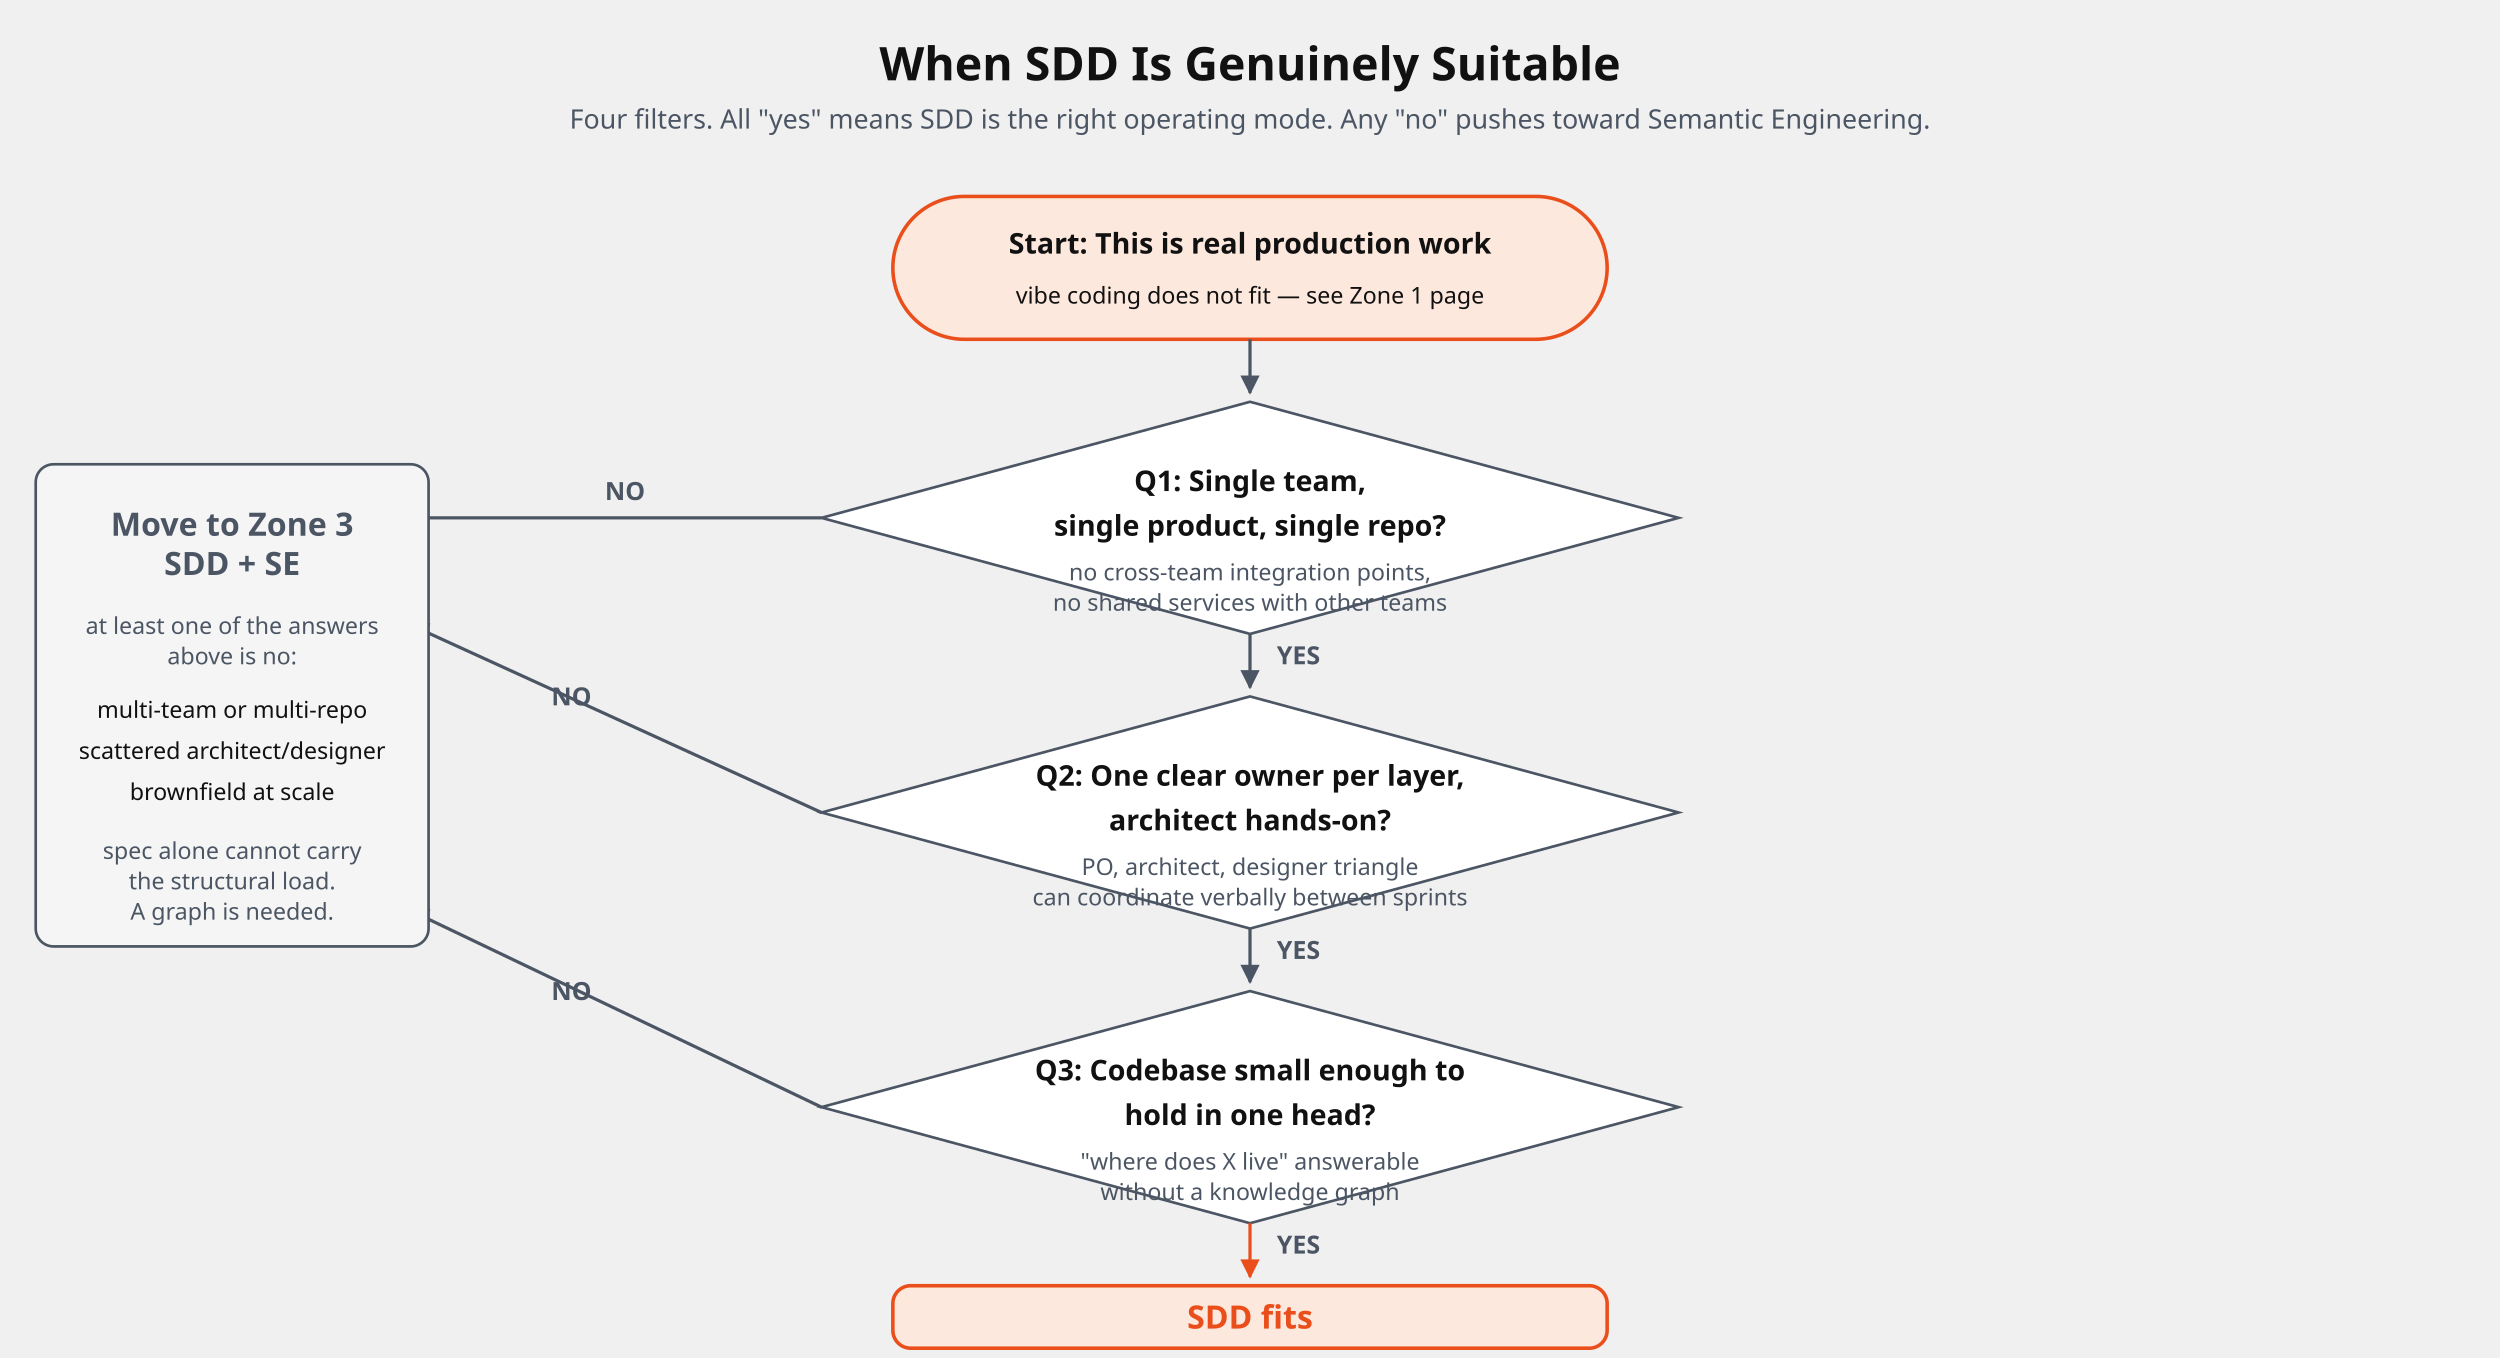
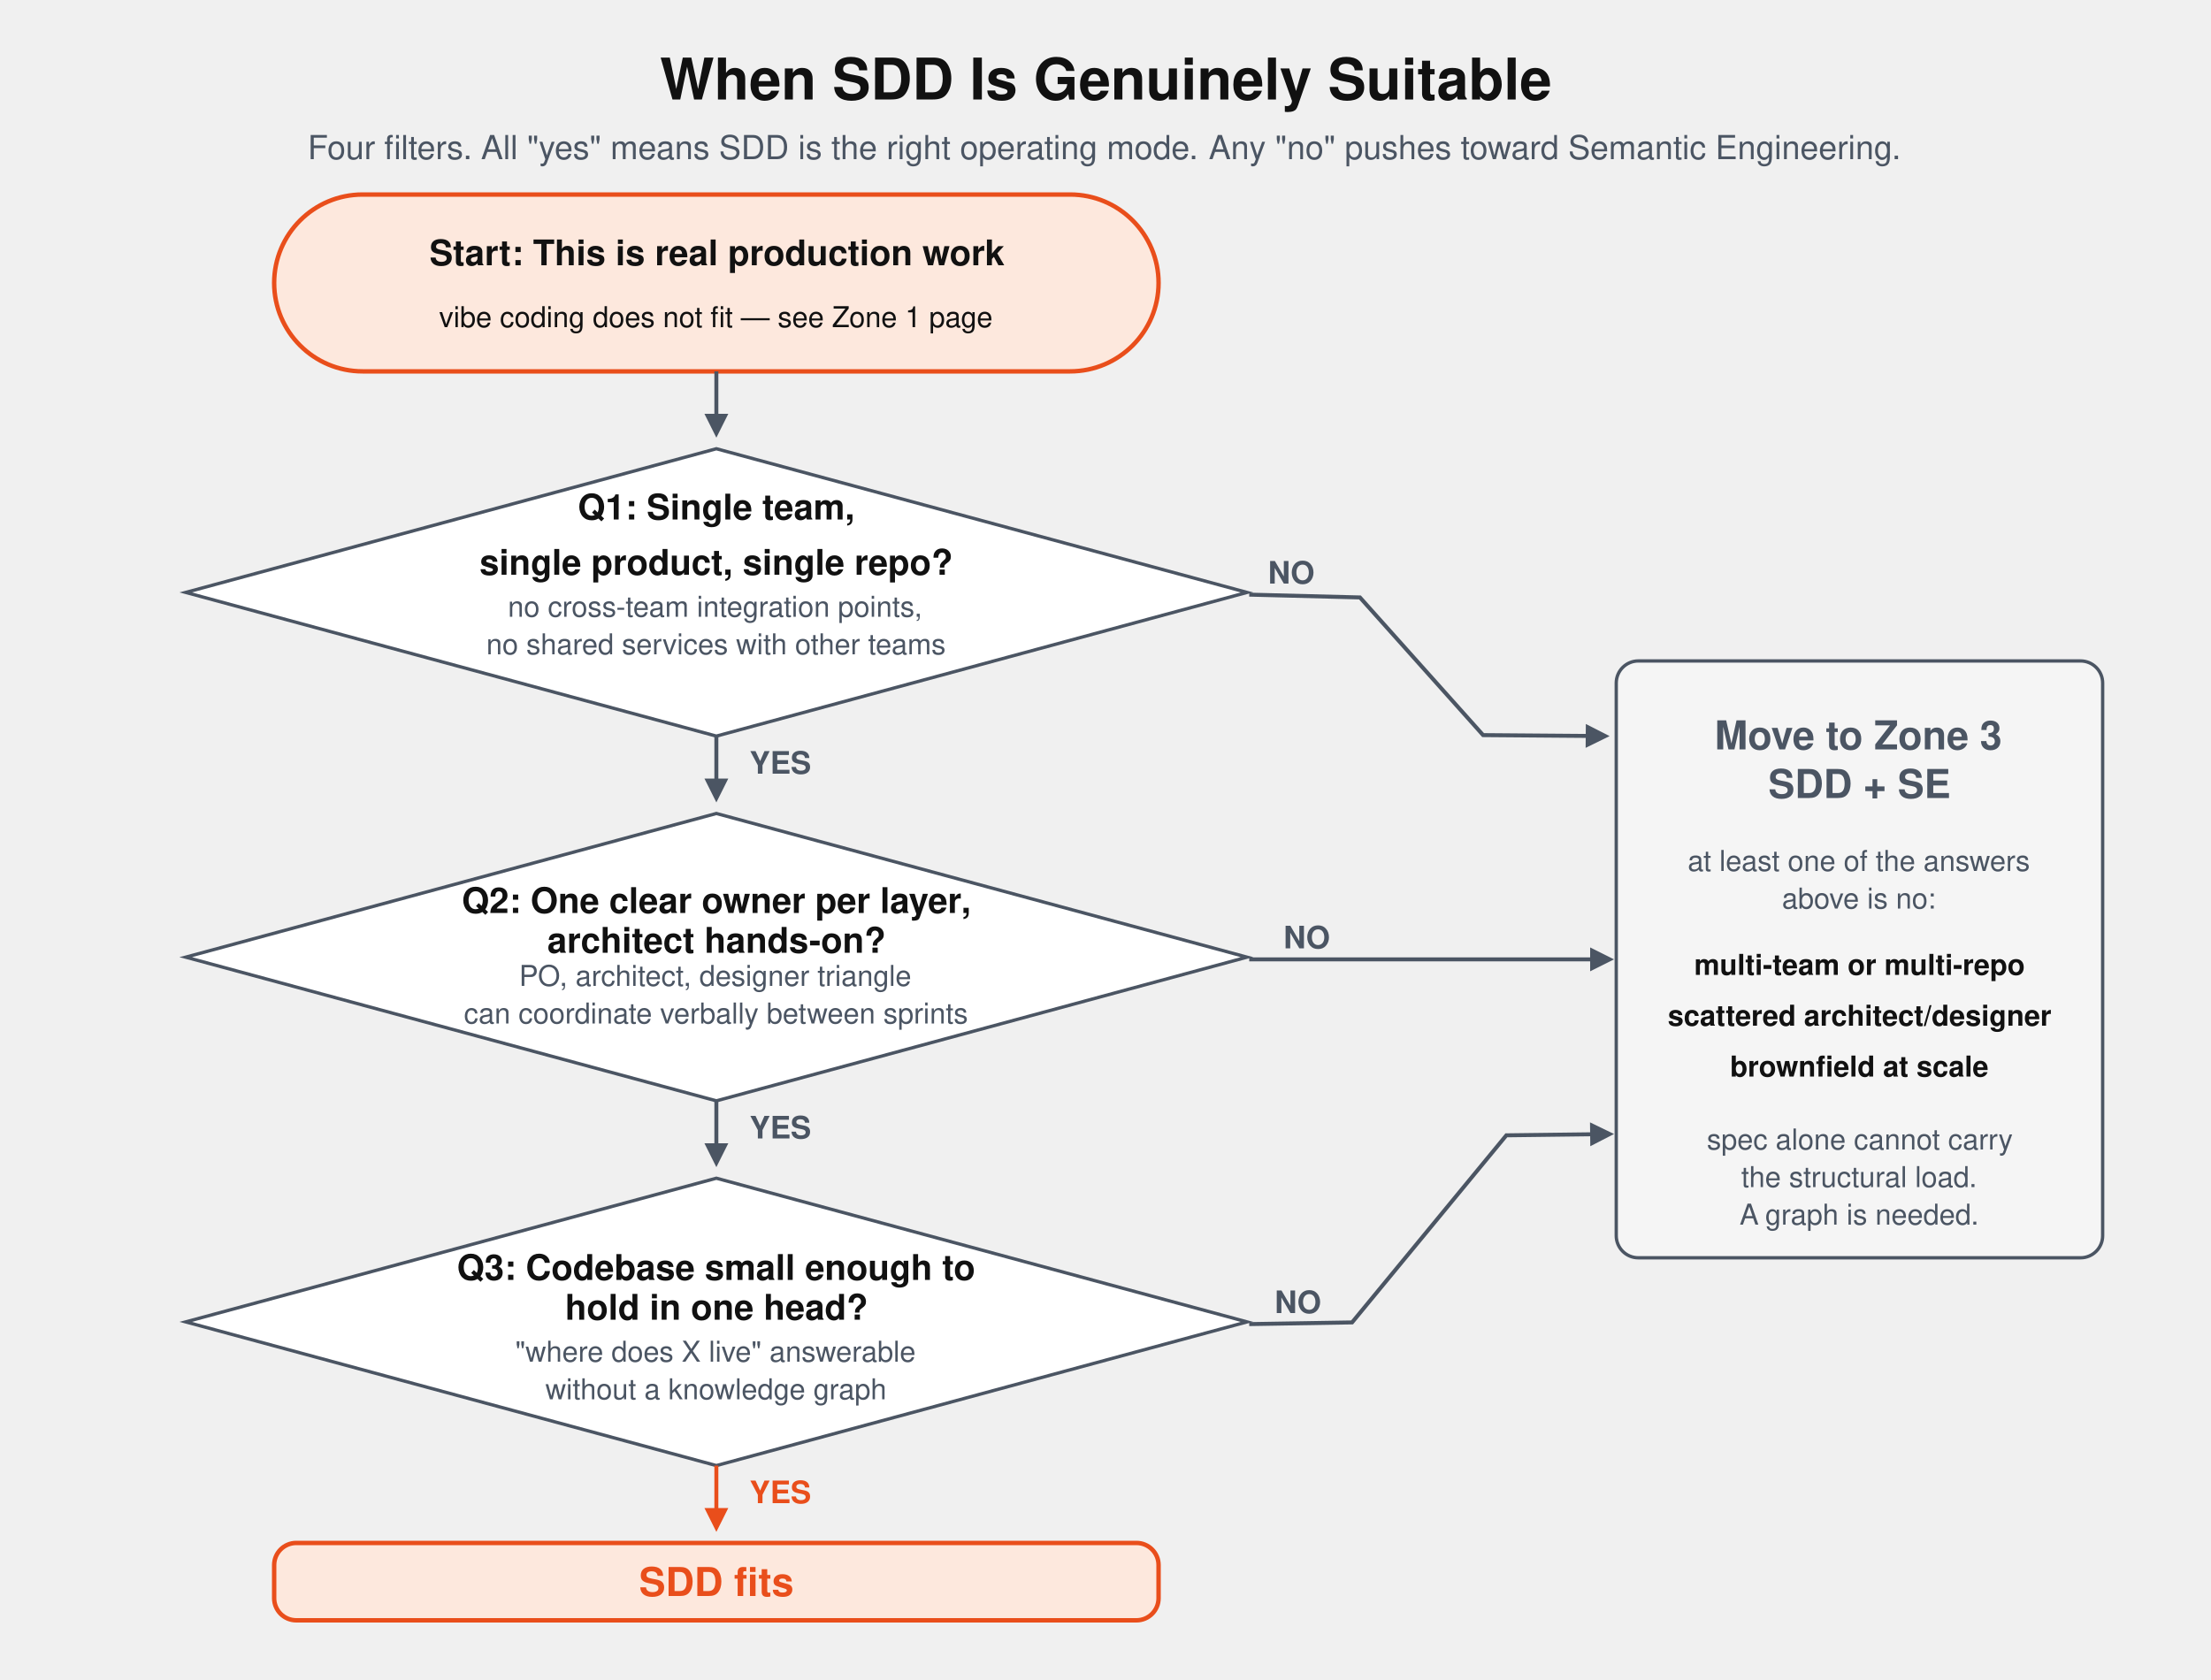
- <svg xmlns="http://www.w3.org/2000/svg" viewBox="0 0 1400 760" width="1400" height="760" preserveAspectRatio="xMidYMid meet">
-   <defs>
-     <marker id="arrow" viewBox="0 0 10 10" refX="9" refY="5" markerWidth="6" markerHeight="6" orient="auto">
-       <path d="M 0 0 L 10 5 L 0 10 z" fill="#4b5563" />
-     </marker>
-     <marker id="arrowOrange" viewBox="0 0 10 10" refX="9" refY="5" markerWidth="6" markerHeight="6" orient="auto">
-       <path d="M 0 0 L 10 5 L 0 10 z" fill="#E94E1B" />
-     </marker>
-     <style>
-       .h1 { font-family: 'Segoe UI', system-ui, sans-serif; font-size: 26px; font-weight: 600; fill: #111111; }
-       .sub { font-family: 'Segoe UI', system-ui, sans-serif; font-size: 15px; fill: #4b5563; }
-       .q { font-family: 'Segoe UI', system-ui, sans-serif; font-size: 16px; font-weight: 600; fill: #111111; }
-       .yn { font-family: 'Segoe UI', system-ui, sans-serif; font-size: 14px; font-weight: 700; fill: #4b5563; }
-       .verdict { font-family: 'Segoe UI', system-ui, sans-serif; font-size: 18px; font-weight: 700; fill: #E94E1B; }
-       .verdictGrey { font-family: 'Segoe UI', system-ui, sans-serif; font-size: 18px; font-weight: 700; fill: #4b5563; }
-       .vsub { font-family: 'Segoe UI', system-ui, sans-serif; font-size: 13px; fill: #111111; }
-       .vsubGrey { font-family: 'Segoe UI', system-ui, sans-serif; font-size: 13px; fill: #4b5563; }
-     </style>
-   </defs>
-   <text x="700" y="45" text-anchor="middle" class="h1">When SDD Is Genuinely Suitable</text>
-   <text x="700" y="72" text-anchor="middle" class="sub">Four filters. All "yes" means SDD is the right operating mode. Any "no" pushes toward Semantic Engineering.</text>
-   <rect x="500" y="110" width="400" height="80" rx="40" ry="40" fill="#FDE8DD" stroke="#E94E1B" stroke-width="2" />
-   <text x="700" y="142" text-anchor="middle" class="q">Start: This is real production work</text>
-   <text x="700" y="170" text-anchor="middle" class="vsub">vibe coding does not fit — see Zone 1 page</text>
-   <path d="M 700 190 L 700 220" stroke="#4b5563" stroke-width="1.8" fill="none" marker-end="url(#arrow)" />
-   <polygon points="700,225 940,290 700,355 460,290" fill="#ffffff" stroke="#4b5563" stroke-width="1.5" />
-   <text x="700" y="275" text-anchor="middle" class="q">Q1: Single team,</text>
-   <text x="700" y="300" text-anchor="middle" class="q">single product, single repo?</text>
-   <text x="700" y="325" text-anchor="middle" class="vsubGrey">no cross-team integration points,</text>
-   <text x="700" y="342" text-anchor="middle" class="vsubGrey">no shared services with other teams</text>
-   <path d="M 700 355 L 700 385" stroke="#4b5563" stroke-width="1.8" fill="none" marker-end="url(#arrow)" />
-   <text x="715" y="372" class="yn">YES</text>
-   <path d="M 460 290 L 230 290" stroke="#4b5563" stroke-width="1.8" fill="none" marker-end="url(#arrow)" />
-   <text x="350" y="280" text-anchor="middle" class="yn">NO</text>
-   <polygon points="700,390 940,455 700,520 460,455" fill="#ffffff" stroke="#4b5563" stroke-width="1.5" />
-   <text x="700" y="440" text-anchor="middle" class="q">Q2: One clear owner per layer,</text>
-   <text x="700" y="465" text-anchor="middle" class="q">architect hands-on?</text>
-   <text x="700" y="490" text-anchor="middle" class="vsubGrey">PO, architect, designer triangle</text>
-   <text x="700" y="507" text-anchor="middle" class="vsubGrey">can coordinate verbally between sprints</text>
-   <path d="M 700 520 L 700 550" stroke="#4b5563" stroke-width="1.8" fill="none" marker-end="url(#arrow)" />
-   <text x="715" y="537" class="yn">YES</text>
-   <path d="M 460 455 L 230 350" stroke="#4b5563" stroke-width="1.8" fill="none" marker-end="url(#arrow)" />
-   <text x="320" y="395" text-anchor="middle" class="yn">NO</text>
-   <polygon points="700,555 940,620 700,685 460,620" fill="#ffffff" stroke="#4b5563" stroke-width="1.5" />
-   <text x="700" y="605" text-anchor="middle" class="q">Q3: Codebase small enough to</text>
-   <text x="700" y="630" text-anchor="middle" class="q">hold in one head?</text>
-   <text x="700" y="655" text-anchor="middle" class="vsubGrey">"where does X live" answerable</text>
-   <text x="700" y="672" text-anchor="middle" class="vsubGrey">without a knowledge graph</text>
-   <path d="M 700 685 L 700 715" stroke="#E94E1B" stroke-width="1.8" fill="none" marker-end="url(#arrowOrange)" />
-   <text x="715" y="702" class="yn" fill="#E94E1B">YES</text>
-   <path d="M 460 620 L 230 510" stroke="#4b5563" stroke-width="1.8" fill="none" marker-end="url(#arrow)" />
-   <text x="320" y="560" text-anchor="middle" class="yn">NO</text>
-   <rect x="500" y="720" width="400" height="35" rx="10" ry="10" fill="#FDE8DD" stroke="#E94E1B" stroke-width="2" />
-   <text x="700" y="744" text-anchor="middle" class="verdict">SDD fits</text>
-   <rect x="20" y="260" width="220" height="270" rx="10" ry="10" fill="#f5f5f5" stroke="#4b5563" stroke-width="1.5" />
-   <text x="130" y="300" text-anchor="middle" class="verdictGrey">Move to Zone 3</text>
-   <text x="130" y="322" text-anchor="middle" class="verdictGrey">SDD + SE</text>
-   <text x="130" y="355" text-anchor="middle" class="vsubGrey">at least one of the answers</text>
-   <text x="130" y="372" text-anchor="middle" class="vsubGrey">above is no:</text>
-   <text x="130" y="402" text-anchor="middle" class="vsub">multi-team or multi-repo</text>
-   <text x="130" y="425" text-anchor="middle" class="vsub">scattered architect/designer</text>
-   <text x="130" y="448" text-anchor="middle" class="vsub">brownfield at scale</text>
-   <text x="130" y="481" text-anchor="middle" class="vsubGrey">spec alone cannot carry</text>
-   <text x="130" y="498" text-anchor="middle" class="vsubGrey">the structural load.</text>
-   <text x="130" y="515" text-anchor="middle" class="vsubGrey">A graph is needed.</text>
+ <svg xmlns="http://www.w3.org/2000/svg" width="1000px" height="760px" version="1.1" xml:space="preserve" style="fill-rule:evenodd;clip-rule:evenodd;">
+   <g transform="matrix(1,0,0,1,500,45)">
+     <text x="-201.532px" y="0px" style="font-family:'Helvetica-Bold', 'Helvetica';font-weight:700;font-size:26px;fill:rgb(17,17,17);">When SDD Is Genuinely Suitable</text>
+   </g>
+   <g transform="matrix(1,0,0,1,500,72)">
+     <g transform="matrix(15,0,0,15,-325.8252,0)">
+         </g>
+     <g transform="matrix(15,0,0,15,-321.6577,0)">
+         </g>
+     <text x="-360.835px" y="0px" style="font-family:'Helvetica';font-size:15px;fill:rgb(75,85,99);">Four ﬁlters. <tspan x="-282.473px -272.468px " y="0px 0px ">Al</tspan>l "yes" means SDD is the right operating mode. <tspan x="46.67px 56.675px " y="0px 0px ">An</tspan>y "no" pushes toward Semantic Engineering.</text>
+   </g>
+   <g transform="matrix(1,0,0,1,-376,-22)">
+     <path d="M900,150C900,172.077 882.077,190 860,190L540,190C517.923,190 500,172.077 500,150C500,127.923 517.923,110 540,110L860,110C882.077,110 900,127.923 900,150Z" style="fill:rgb(253,232,221);stroke:rgb(233,78,27);stroke-width:2px;" />
+   </g>
+   <g transform="matrix(1,0,0,1,324,120)">
+     <text x="-129.797px" y="0px" style="font-family:'Helvetica-Bold', 'Helvetica';font-weight:700;font-size:16px;fill:rgb(17,17,17);">Start: This is real production work</text>
+   </g>
+   <g transform="matrix(1,0,0,1,324,148)">
+     <g transform="matrix(13,0,0,13,-2.523193,0)">
+         </g>
+     <g transform="matrix(13,0,0,13,1.088623,0)">
+         </g>
+     <text x="-125.388px" y="0px" style="font-family:'Helvetica';font-size:13px;fill:rgb(17,17,17);">vibe coding does not ﬁt — see Zone 1 page</text>
+   </g>
+   <g transform="matrix(1,0,0,1,-376,-22)">
+     <g transform="matrix(1,-0,-0,1,376,22)">
+       <path d="M329.4,187.2L324,198L318.6,187.2L329.4,187.2Z" style="fill:rgb(75,85,99);fill-rule:nonzero;" />
+       <path d="M324,168L324,189.36" style="fill:none;fill-rule:nonzero;stroke:rgb(75,85,99);stroke-width:1.8px;" />
+     </g>
+   </g>
+   <g transform="matrix(1,0,0,1,-376,-22)">
+     <path d="M700,225L940,290L700,355L460,290L700,225Z" style="fill:white;fill-rule:nonzero;stroke:rgb(75,85,99);stroke-width:1.5px;" />
+   </g>
+   <g transform="matrix(1,0,0,1,324,235)">
+     <text x="-62.684px" y="0px" style="font-family:'Helvetica-Bold', 'Helvetica';font-weight:700;font-size:16px;fill:rgb(17,17,17);">Q1: Single team,</text>
+   </g>
+   <g transform="matrix(1,0,0,1,324,260)">
+     <text x="-107.121px" y="0px" style="font-family:'Helvetica-Bold', 'Helvetica';font-weight:700;font-size:16px;fill:rgb(17,17,17);">single product, single repo?</text>
+   </g>
+   <g transform="matrix(1,0,0,1,324,279)">
+     <text x="-94.298px" y="0px" style="font-family:'Helvetica';font-size:13px;fill:rgb(75,85,99);">no cross-team integration points,</text>
+   </g>
+   <g transform="matrix(1,0,0,1,324,296)">
+     <text x="-104.048px" y="0px" style="font-family:'Helvetica';font-size:13px;fill:rgb(75,85,99);">no shared services with other teams</text>
+   </g>
+   <g transform="matrix(1,0,0,1,-376,-22)">
+     <g transform="matrix(1,-0,-0,1,376,22)">
+       <path d="M329.4,352.2L324,363L318.6,352.2L329.4,352.2Z" style="fill:rgb(75,85,99);fill-rule:nonzero;" />
+       <path d="M324,333L324,354.36" style="fill:none;fill-rule:nonzero;stroke:rgb(75,85,99);stroke-width:1.8px;" />
+     </g>
+   </g>
+   <g transform="matrix(1,0,0,1,339,350)">
+     <text x="0px" y="0px" style="font-family:'Helvetica-Bold', 'Helvetica';font-weight:700;font-size:14px;fill:rgb(75,85,99);">YES</text>
+   </g>
+   <g transform="matrix(-1,0,0,1,1025,-21)">
+     <g transform="matrix(-1,0,0,1,1025,21)">
+       <path d="M717.243,327.515L728,333L717.158,338.315L717.243,327.515Z" style="fill:rgb(75,85,99);fill-rule:nonzero;" />
+       <path d="M565,269L615.083,270.272L670.788,332.551C670.788,332.551 703.373,332.807 719.36,332.932" style="fill:none;fill-rule:nonzero;stroke:rgb(75,85,99);stroke-width:1.8px;" />
+     </g>
+   </g>
+   <g transform="matrix(1,0,0,1,584,264)">
+     <text x="-10.5px" y="0px" style="font-family:'Helvetica-Bold', 'Helvetica';font-weight:700;font-size:14px;fill:rgb(75,85,99);">NO</text>
+   </g>
+   <g transform="matrix(1,0,0,1,-376,-22)">
+     <path d="M700,390L940,455L700,520L460,455L700,390Z" style="fill:white;fill-rule:nonzero;stroke:rgb(75,85,99);stroke-width:1.5px;" />
+   </g>
+   <g transform="matrix(1,0,0,1,324,413)">
+     <text x="-115.168px" y="0px" style="font-family:'Helvetica-Bold', 'Helvetica';font-weight:700;font-size:16px;fill:rgb(17,17,17);">Q2: One clear owner per layer<tspan x="110.723px " y="0px ">,</tspan>
+     </text>
+   </g>
+   <g transform="matrix(1,0,0,1,324,431)">
+     <text x="-76.453px" y="0px" style="font-family:'Helvetica-Bold', 'Helvetica';font-weight:700;font-size:16px;fill:rgb(17,17,17);">architect hands-on?</text>
+   </g>
+   <g transform="matrix(1,0,0,1,324,446)">
+     <text x="-89.239px" y="0px" style="font-family:'Helvetica';font-size:13px;fill:rgb(75,85,99);">PO, architect, designer triangle</text>
+   </g>
+   <g transform="matrix(1,0,0,1,324,463)">
+     <text x="-114.175px" y="0px" style="font-family:'Helvetica';font-size:13px;fill:rgb(75,85,99);">can coordinate verbally between sprints</text>
+   </g>
+   <g transform="matrix(1,0,0,1,-376,-22)">
+     <g transform="matrix(1,-0,-0,1,376,22)">
+       <path d="M329.4,517.2L324,528L318.6,517.2L329.4,517.2Z" style="fill:rgb(75,85,99);fill-rule:nonzero;" />
+       <path d="M324,498L324,519.36" style="fill:none;fill-rule:nonzero;stroke:rgb(75,85,99);stroke-width:1.8px;" />
+     </g>
+   </g>
+   <g transform="matrix(1,0,0,1,339,515)">
+     <text x="0px" y="0px" style="font-family:'Helvetica-Bold', 'Helvetica';font-weight:700;font-size:14px;fill:rgb(75,85,99);">YES</text>
+   </g>
+   <g transform="matrix(-1,0,0,1,1025,-21)">
+     <g transform="matrix(-1,0,0,1,1025,21)">
+       <path d="M719.2,428.6L730,434L719.2,439.4L719.2,428.6Z" style="fill:rgb(75,85,99);fill-rule:nonzero;" />
+       <path d="M565,434L721.36,434" style="fill:none;fill-rule:nonzero;stroke:rgb(75,85,99);stroke-width:1.8px;" />
+     </g>
+   </g>
+   <g transform="matrix(1,0,0,1,591,429)">
+     <text x="-10.5px" y="0px" style="font-family:'Helvetica-Bold', 'Helvetica';font-weight:700;font-size:14px;fill:rgb(75,85,99);">NO</text>
+   </g>
+   <g transform="matrix(1,0,0,1,-376,-22)">
+     <path d="M700,555L940,620L700,685L460,620L700,555Z" style="fill:white;fill-rule:nonzero;stroke:rgb(75,85,99);stroke-width:1.5px;" />
+   </g>
+   <g transform="matrix(1,0,0,1,324,579)">
+     <text x="-117.352px" y="0px" style="font-family:'Helvetica-Bold', 'Helvetica';font-weight:700;font-size:16px;fill:rgb(17,17,17);">Q3: Codebase small enough to</text>
+   </g>
+   <g transform="matrix(1,0,0,1,324,597)">
+     <text x="-68.441px" y="0px" style="font-family:'Helvetica-Bold', 'Helvetica';font-weight:700;font-size:16px;fill:rgb(17,17,17);">hold in one head?</text>
+   </g>
+   <g transform="matrix(1,0,0,1,324,616)">
+     <text x="-90.968px" y="0px" style="font-family:'Helvetica';font-size:13px;fill:rgb(75,85,99);">"where does X live" answerable</text>
+   </g>
+   <g transform="matrix(1,0,0,1,324,633)">
+     <text x="-77.33px" y="0px" style="font-family:'Helvetica';font-size:13px;fill:rgb(75,85,99);">without a knowledge graph</text>
+   </g>
+   <g transform="matrix(1,0,0,1,-376,-22)">
+     <g transform="matrix(1,-0,-0,1,376,22)">
+       <path d="M329.4,682.2L324,693L318.6,682.2L329.4,682.2Z" style="fill:rgb(233,78,27);fill-rule:nonzero;" />
+       <path d="M324,663L324,684.36" style="fill:none;fill-rule:nonzero;stroke:rgb(233,78,27);stroke-width:1.8px;" />
+     </g>
+   </g>
+   <g transform="matrix(1,0,0,1,339,680)">
+     <text x="0px" y="0px" style="font-family:'Helvetica-Bold', 'Helvetica';font-weight:700;font-size:14px;fill:rgb(233,78,27);">YES</text>
+   </g>
+   <g transform="matrix(-1,0,0,1,1025,-21)">
+     <g transform="matrix(-1,0,0,1,1025,21)">
+       <path d="M719.134,507.733L730,513L719.267,518.532L719.134,507.733Z" style="fill:rgb(75,85,99);fill-rule:nonzero;" />
+       <path d="M565,599L611.525,598.23L681.295,513.599C681.295,513.599 707.368,513.278 721.361,513.106" style="fill:none;fill-rule:nonzero;stroke:rgb(75,85,99);stroke-width:1.8px;" />
+     </g>
+   </g>
+   <g transform="matrix(1,0,0,1,587,594)">
+     <text x="-10.5px" y="0px" style="font-family:'Helvetica-Bold', 'Helvetica';font-weight:700;font-size:14px;fill:rgb(75,85,99);">NO</text>
+   </g>
+   <g transform="matrix(1,0,0,1,-376,-22)">
+     <path d="M900,730L900,745C900,750.519 895.519,755 890,755L510,755C504.481,755 500,750.519 500,745L500,730C500,724.481 504.481,720 510,720L890,720C895.519,720 900,724.481 900,730Z" style="fill:rgb(253,232,221);stroke:rgb(233,78,27);stroke-width:2px;" />
+   </g>
+   <g transform="matrix(1,0,0,1,324,722)">
+     <g transform="matrix(18,0,0,18,8.002441,0)">
+         </g>
+     <g transform="matrix(18,0,0,18,13.99658,0)">
+         </g>
+     <text x="-35.002px" y="0px" style="font-family:'Helvetica-Bold', 'Helvetica';font-weight:700;font-size:18px;fill:rgb(233,78,27);">SDD ﬁts</text>
+   </g>
+   <g transform="matrix(1,0,0,1,711,39)">
+     <path d="M240,270L240,520C240,525.519 235.519,530 230,530L30,530C24.481,530 20,525.519 20,520L20,270C20,264.481 24.481,260 30,260L230,260C235.519,260 240,264.481 240,270Z" style="fill:rgb(245,245,245);stroke:rgb(75,85,99);stroke-width:1.5px;" />
+   </g>
+   <g transform="matrix(1,0,0,1,841,339)">
+     <text x="-65.505px" y="0px" style="font-family:'Helvetica-Bold', 'Helvetica';font-weight:700;font-size:18px;fill:rgb(75,85,99);">Move to Zone 3</text>
+   </g>
+   <g transform="matrix(1,0,0,1,841,361)">
+     <text x="-41.265px" y="0px" style="font-family:'Helvetica-Bold', 'Helvetica';font-weight:700;font-size:18px;fill:rgb(75,85,99);">SDD + SE</text>
+   </g>
+   <g transform="matrix(1,0,0,1,841,394)">
+     <text x="-77.686px" y="0px" style="font-family:'Helvetica';font-size:13px;fill:rgb(75,85,99);">at least one of the answers</text>
+   </g>
+   <g transform="matrix(1,0,0,1,841,411)">
+     <text x="-35.052px" y="0px" style="font-family:'Helvetica';font-size:13px;fill:rgb(75,85,99);">above is no:</text>
+   </g>
+   <g transform="matrix(1,0,0,1,841,441)">
+     <text x="-74.753px" y="0px" style="font-family:'Helvetica-Bold', 'Helvetica';font-weight:700;font-size:13px;fill:rgb(17,17,17);">multi-team or multi-repo</text>
+   </g>
+   <g transform="matrix(1,0,0,1,841,464)">
+     <text x="-86.703px" y="0px" style="font-family:'Helvetica-Bold', 'Helvetica';font-weight:700;font-size:13px;fill:rgb(17,17,17);">scattered architect/designer</text>
+   </g>
+   <g transform="matrix(1,0,0,1,841,487)">
+     <g transform="matrix(13,0,0,13,-19.52222,0)">
+         </g>
+     <g transform="matrix(13,0,0,13,-15.19312,0)">
+         </g>
+     <text x="-58.516px" y="0px" style="font-family:'Helvetica-Bold', 'Helvetica';font-weight:700;font-size:13px;fill:rgb(17,17,17);">brownﬁeld at scale</text>
+   </g>
+   <g transform="matrix(1,0,0,1,841,520)">
+     <text x="-69.012px" y="0px" style="font-family:'Helvetica';font-size:13px;fill:rgb(75,85,99);">spec alone cannot carry</text>
+   </g>
+   <g transform="matrix(1,0,0,1,841,537)">
+     <text x="-53.473px" y="0px" style="font-family:'Helvetica';font-size:13px;fill:rgb(75,85,99);">the structural load.</text>
+   </g>
+   <g transform="matrix(1,0,0,1,841,554)">
+     <text x="-54.212px" y="0px" style="font-family:'Helvetica';font-size:13px;fill:rgb(75,85,99);">A<tspan x="-46.252px -42.64px " y="0px 0px "> g</tspan>raph is needed.</text>
+   </g>
</svg>
